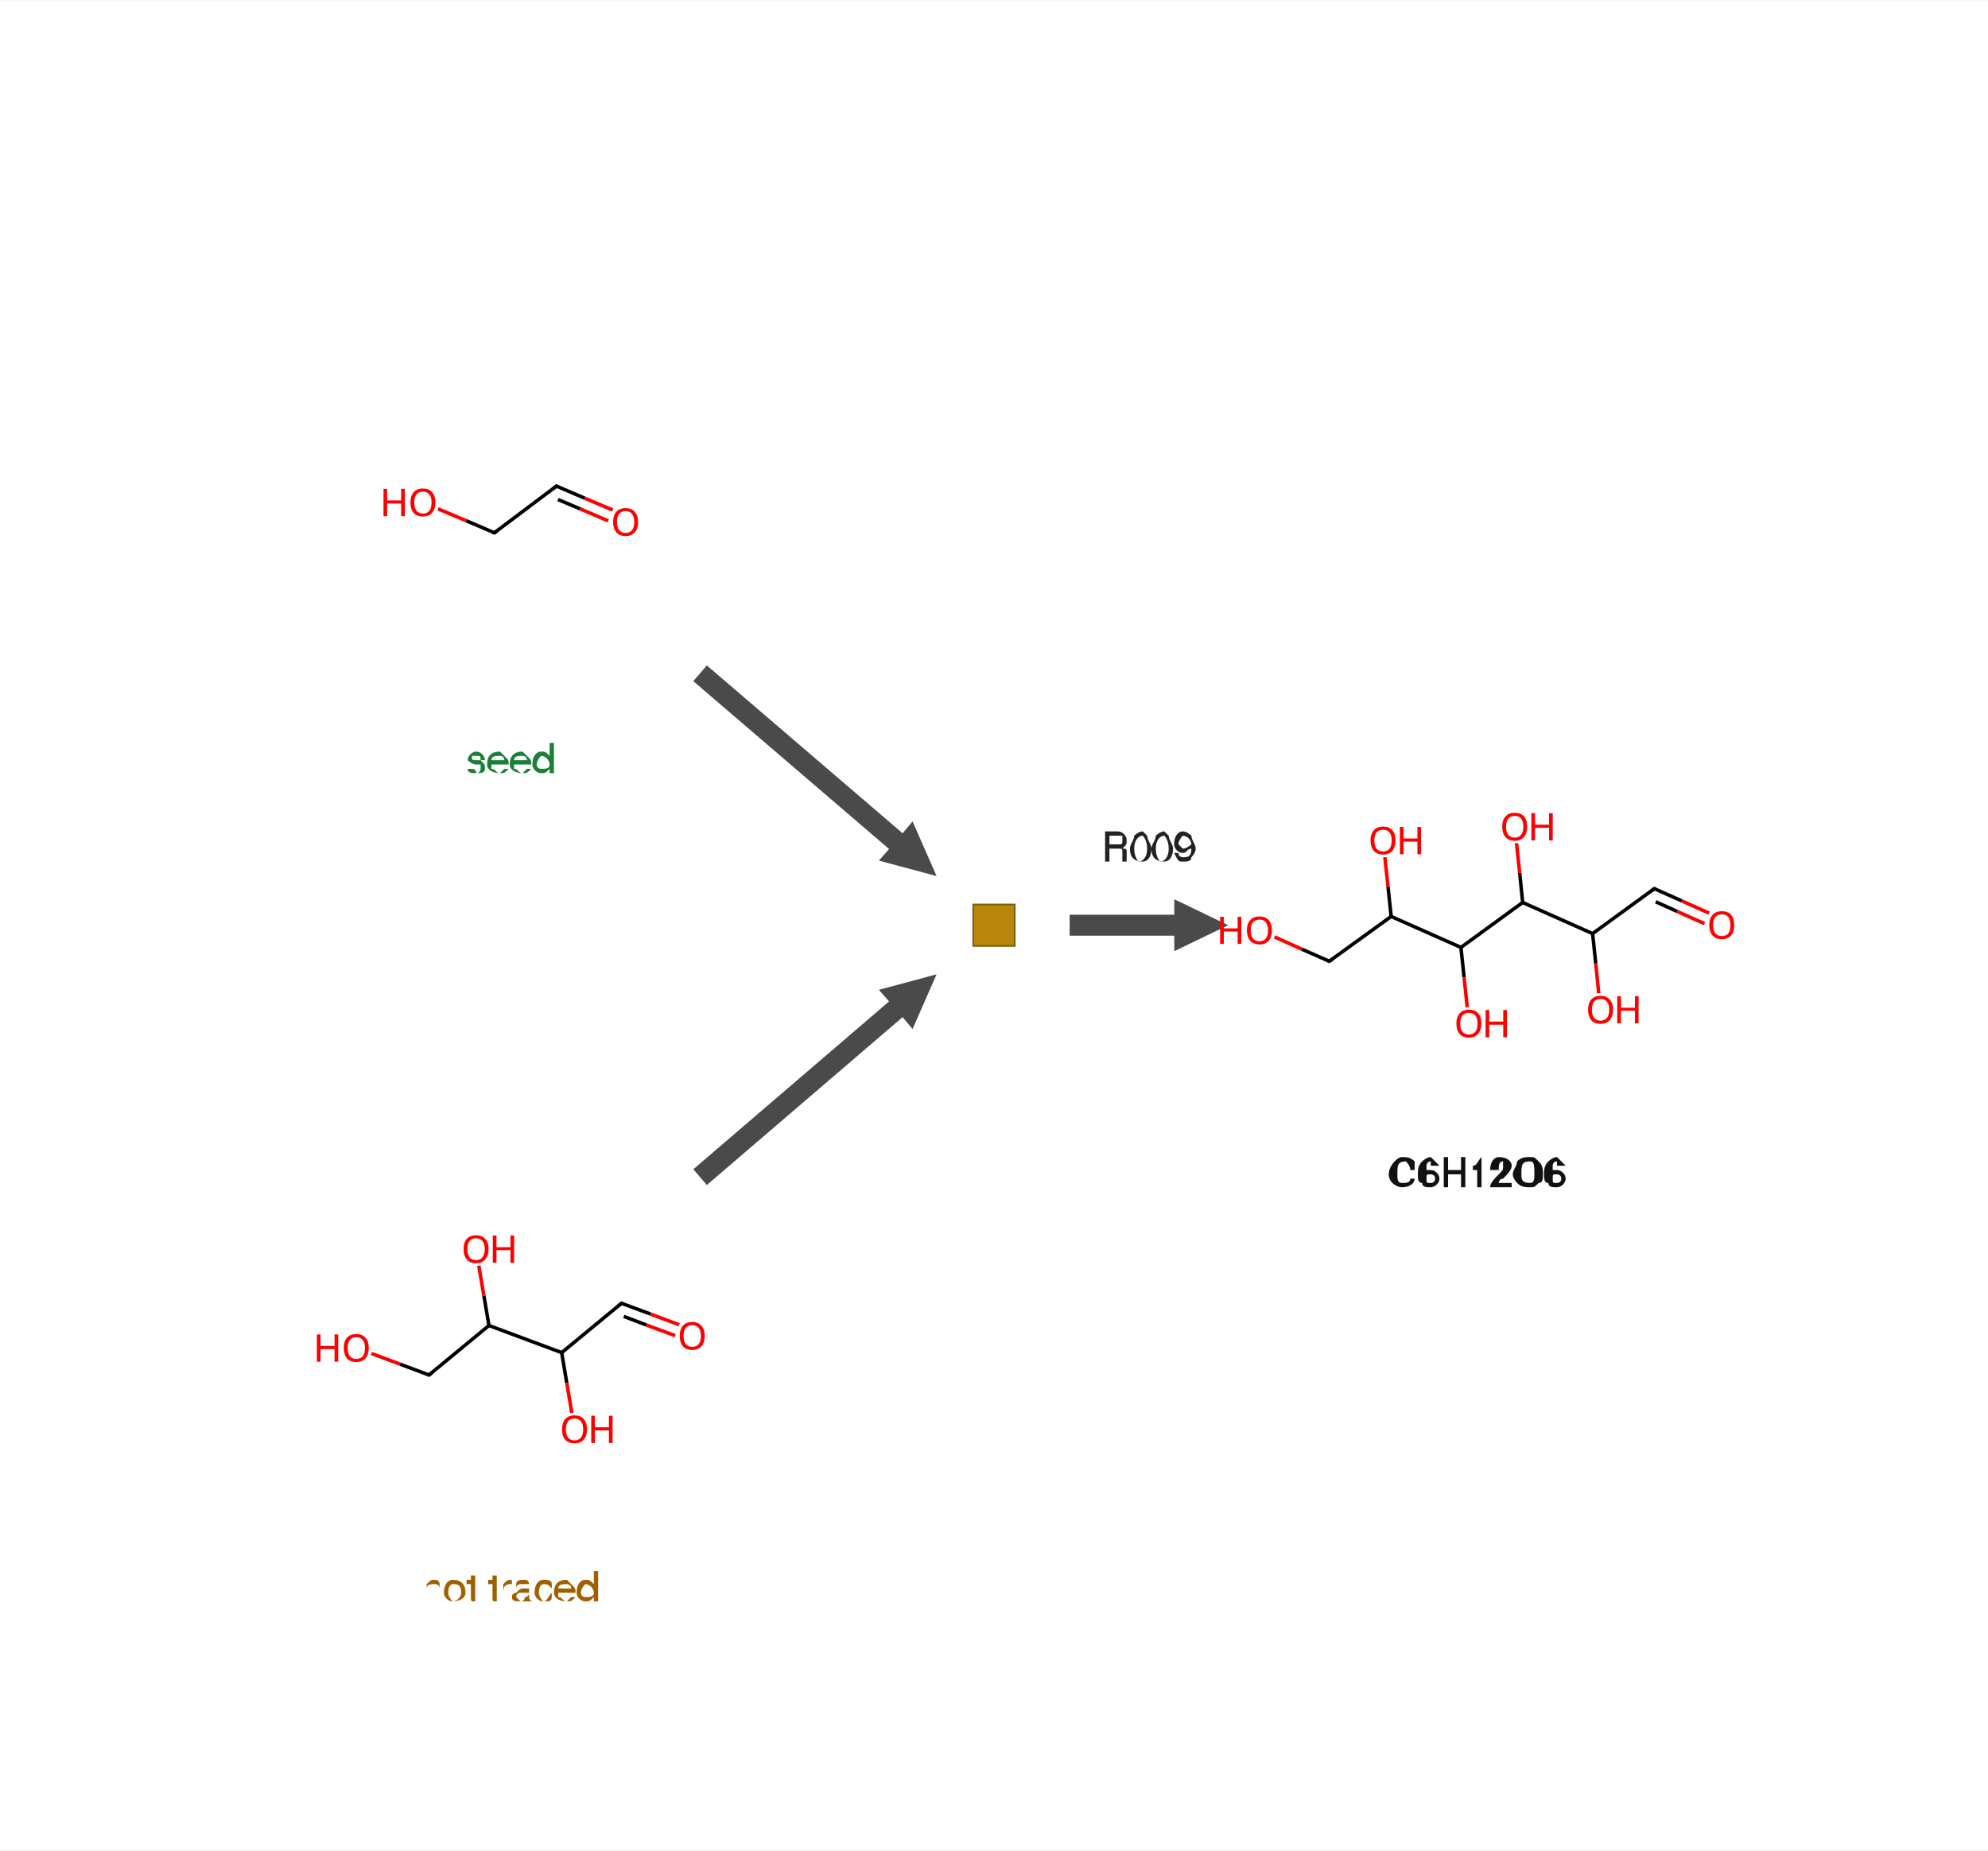
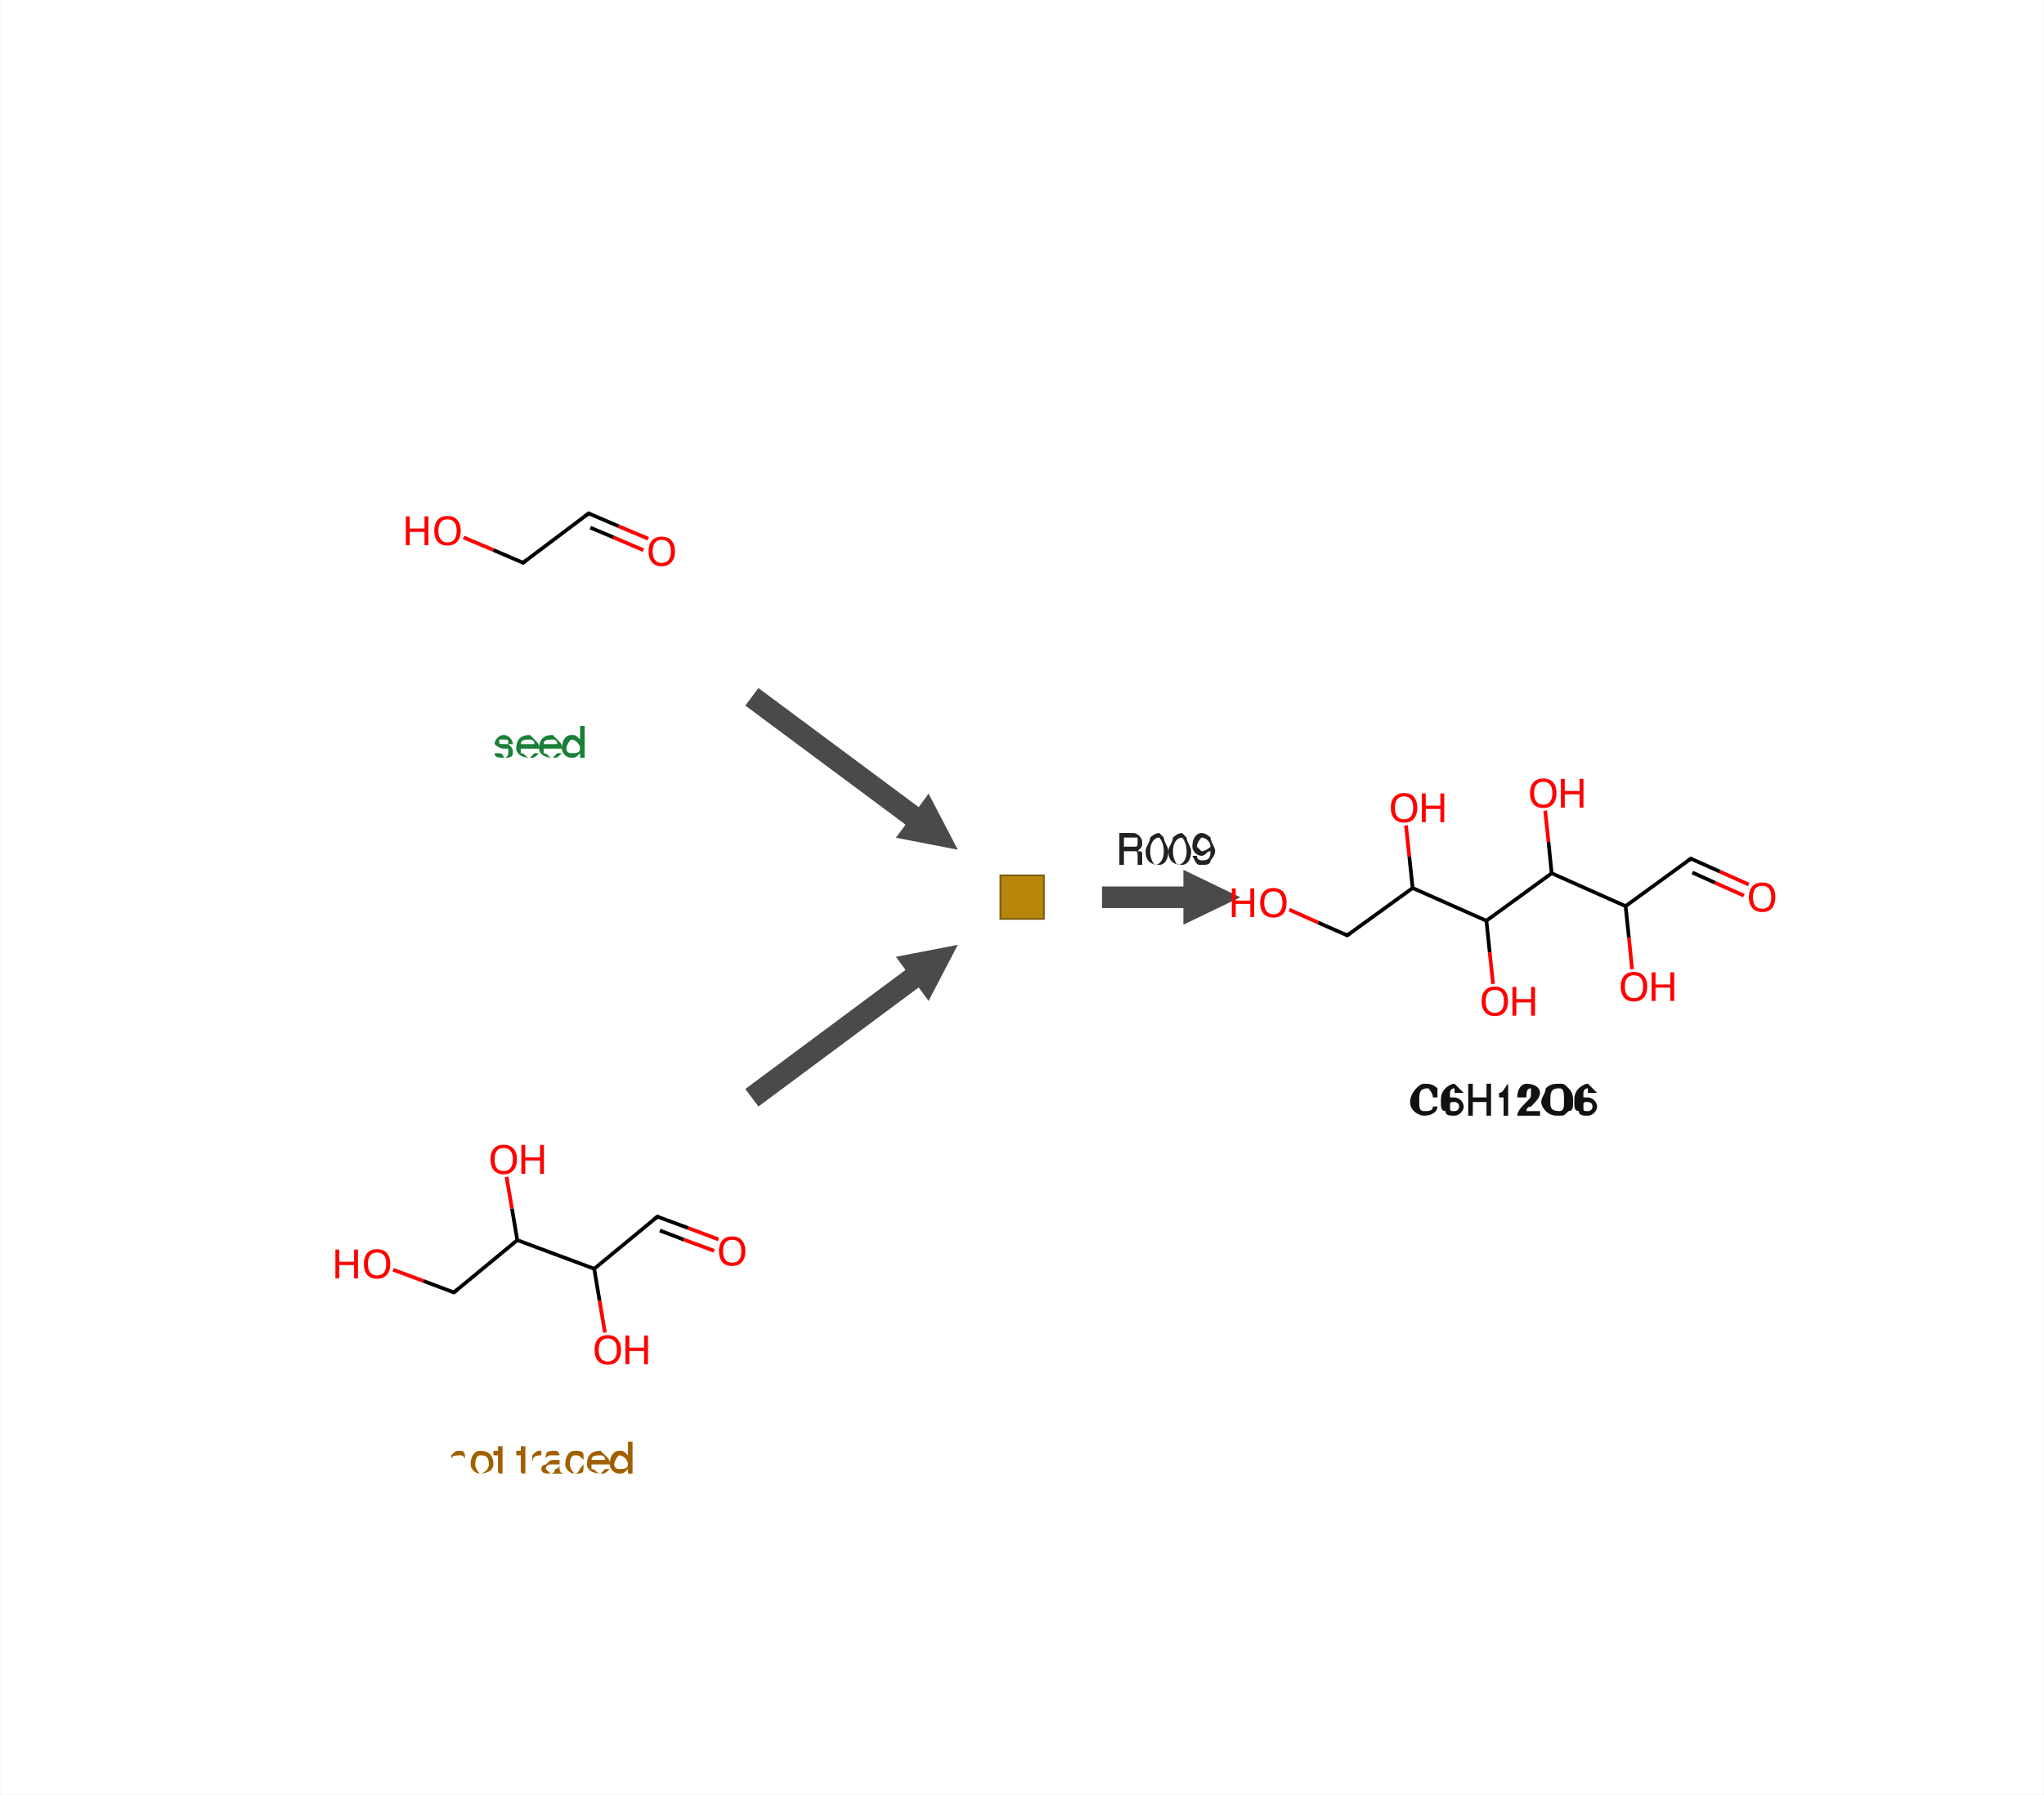
- <svg xmlns="http://www.w3.org/2000/svg" width="1100" height="1024" viewBox="0 0 1100.00 1023.61">
+ <svg xmlns="http://www.w3.org/2000/svg" width="1100" height="966" viewBox="0 0 1100.00 966.43">
  <rect width="100%" height="100%" fill="white" />
-   <g transform="scale(152.7778) translate(5.35,4.85)">
-     <path d="M-2.79,-0.559 L-2.081,-1.167 L-2.045,-1.124 L-1.958,-1.322 L-2.167,-1.266 L-2.13,-1.224 L-2.839,-0.616 Z" fill="#4a4a4a" opacity="1.0" />
-     <path d="M-2.839,-2.384 L-2.13,-1.776 L-2.167,-1.734 L-1.958,-1.678 L-2.045,-1.876 L-2.081,-1.833 L-2.79,-2.441 Z" fill="#4a4a4a" opacity="1.0" />
-     <path d="M-1.476,-1.462 L-1.097,-1.462 L-1.097,-1.406 L-0.902,-1.5 L-1.097,-1.594 L-1.097,-1.538 L-1.476,-1.538 Z" fill="#4a4a4a" opacity="1.0" />
-     <svg x="-0.95" y="-2.45" width="1.9" height="1.9" viewBox="0 0 300 300" preserveAspectRatio="xMidYMid meet">
+   <g transform="scale(157.1429) translate(5.15,4.3)">
+     <path d="M-2.553,-0.508 L-2.004,-0.916 L-1.97,-0.87 L-1.87,-1.062 L-2.082,-1.021 L-2.049,-0.976 L-2.598,-0.568 Z" fill="#4a4a4a" opacity="1.0" />
+     <path d="M-2.598,-1.882 L-2.049,-1.474 L-2.082,-1.429 L-1.87,-1.388 L-1.97,-1.58 L-2.004,-1.534 L-2.553,-1.942 Z" fill="#4a4a4a" opacity="1.0" />
+     <path d="M-1.376,-1.188 L-1.097,-1.188 L-1.097,-1.131 L-0.902,-1.225 L-1.097,-1.319 L-1.097,-1.262 L-1.376,-1.262 Z" fill="#4a4a4a" opacity="1.0" />
+     <svg x="-0.95" y="-2.175" width="1.9" height="1.9" viewBox="0 0 300 300" preserveAspectRatio="xMidYMid meet">
      <path class="bond-0 atom-0 atom-1" d="M 282.6,143.1 L 267.0,136.1" style="fill:none;fill-rule:evenodd;stroke:#FF0000;stroke-width:2.0px;stroke-linecap:butt;stroke-linejoin:miter;stroke-opacity:1" />
      <path class="bond-0 atom-0 atom-1" d="M 267.0,136.1 L 251.3,129.1" style="fill:none;fill-rule:evenodd;stroke:#000000;stroke-width:2.0px;stroke-linecap:butt;stroke-linejoin:miter;stroke-opacity:1" />
      <path class="bond-0 atom-0 atom-1" d="M 280.0,149.1 L 264.3,142.1" style="fill:none;fill-rule:evenodd;stroke:#FF0000;stroke-width:2.0px;stroke-linecap:butt;stroke-linejoin:miter;stroke-opacity:1" />
      <path class="bond-0 atom-0 atom-1" d="M 264.3,142.1 L 252.1,136.6" style="fill:none;fill-rule:evenodd;stroke:#000000;stroke-width:2.0px;stroke-linecap:butt;stroke-linejoin:miter;stroke-opacity:1" />
      <path class="bond-1 atom-1 atom-2" d="M 251.3,129.1 L 216.0,154.8" style="fill:none;fill-rule:evenodd;stroke:#000000;stroke-width:2.0px;stroke-linecap:butt;stroke-linejoin:miter;stroke-opacity:1" />
      <path class="bond-2 atom-2 atom-3" d="M 216.0,154.8 L 217.8,171.9" style="fill:none;fill-rule:evenodd;stroke:#000000;stroke-width:2.0px;stroke-linecap:butt;stroke-linejoin:miter;stroke-opacity:1" />
      <path class="bond-2 atom-2 atom-3" d="M 217.8,171.9 L 219.5,188.9" style="fill:none;fill-rule:evenodd;stroke:#FF0000;stroke-width:2.0px;stroke-linecap:butt;stroke-linejoin:miter;stroke-opacity:1" />
      <path class="bond-3 atom-2 atom-4" d="M 216.0,154.8 L 176.0,137.0" style="fill:none;fill-rule:evenodd;stroke:#000000;stroke-width:2.0px;stroke-linecap:butt;stroke-linejoin:miter;stroke-opacity:1" />
      <path class="bond-4 atom-4 atom-5" d="M 176.0,137.0 L 174.3,120.1" style="fill:none;fill-rule:evenodd;stroke:#000000;stroke-width:2.0px;stroke-linecap:butt;stroke-linejoin:miter;stroke-opacity:1" />
      <path class="bond-4 atom-4 atom-5" d="M 174.3,120.1 L 172.5,103.1" style="fill:none;fill-rule:evenodd;stroke:#FF0000;stroke-width:2.0px;stroke-linecap:butt;stroke-linejoin:miter;stroke-opacity:1" />
      <path class="bond-5 atom-4 atom-6" d="M 176.0,137.0 L 140.7,162.7" style="fill:none;fill-rule:evenodd;stroke:#000000;stroke-width:2.0px;stroke-linecap:butt;stroke-linejoin:miter;stroke-opacity:1" />
      <path class="bond-6 atom-6 atom-7" d="M 140.7,162.7 L 142.5,179.8" style="fill:none;fill-rule:evenodd;stroke:#000000;stroke-width:2.0px;stroke-linecap:butt;stroke-linejoin:miter;stroke-opacity:1" />
      <path class="bond-6 atom-6 atom-7" d="M 142.5,179.8 L 144.3,196.9" style="fill:none;fill-rule:evenodd;stroke:#FF0000;stroke-width:2.0px;stroke-linecap:butt;stroke-linejoin:miter;stroke-opacity:1" />
      <path class="bond-7 atom-6 atom-8" d="M 140.7,162.7 L 100.8,145.0" style="fill:none;fill-rule:evenodd;stroke:#000000;stroke-width:2.0px;stroke-linecap:butt;stroke-linejoin:miter;stroke-opacity:1" />
      <path class="bond-8 atom-8 atom-9" d="M 100.8,145.0 L 99.0,128.0" style="fill:none;fill-rule:evenodd;stroke:#000000;stroke-width:2.0px;stroke-linecap:butt;stroke-linejoin:miter;stroke-opacity:1" />
      <path class="bond-8 atom-8 atom-9" d="M 99.0,128.0 L 97.2,111.1" style="fill:none;fill-rule:evenodd;stroke:#FF0000;stroke-width:2.0px;stroke-linecap:butt;stroke-linejoin:miter;stroke-opacity:1" />
      <path class="bond-9 atom-8 atom-10" d="M 100.8,145.0 L 65.4,170.6" style="fill:none;fill-rule:evenodd;stroke:#000000;stroke-width:2.0px;stroke-linecap:butt;stroke-linejoin:miter;stroke-opacity:1" />
      <path class="bond-10 atom-10 atom-11" d="M 65.4,170.6 L 49.7,163.7" style="fill:none;fill-rule:evenodd;stroke:#000000;stroke-width:2.0px;stroke-linecap:butt;stroke-linejoin:miter;stroke-opacity:1" />
      <path class="bond-10 atom-10 atom-11" d="M 49.7,163.7 L 34.1,156.7" style="fill:none;fill-rule:evenodd;stroke:#FF0000;stroke-width:2.0px;stroke-linecap:butt;stroke-linejoin:miter;stroke-opacity:1" />
      <path d="M 252.1,129.5 L 251.3,129.1 L 249.5,130.4" style="fill:none;stroke:#000000;stroke-width:2.0px;stroke-linecap:butt;stroke-linejoin:miter;stroke-miterlimit:10;stroke-opacity:1;" />
      <path d="M 67.2,169.4 L 65.4,170.6 L 64.6,170.3" style="fill:none;stroke:#000000;stroke-width:2.0px;stroke-linecap:butt;stroke-linejoin:miter;stroke-miterlimit:10;stroke-opacity:1;" />
      <path class="atom-0" d="M 282.7 149.9 Q 282.7 146.2, 284.6 144.1 Q 286.4 142.0, 289.9 142.0 Q 293.4 142.0, 295.2 144.1 Q 297.0 146.2, 297.0 149.9 Q 297.0 153.7, 295.2 155.9 Q 293.3 158.0, 289.9 158.0 Q 286.5 158.0, 284.6 155.9 Q 282.7 153.7, 282.7 149.9 M 289.9 156.2 Q 292.3 156.2, 293.6 154.7 Q 294.8 153.1, 294.8 149.9 Q 294.8 146.9, 293.6 145.3 Q 292.3 143.8, 289.9 143.8 Q 287.5 143.8, 286.2 145.3 Q 284.9 146.8, 284.9 149.9 Q 284.9 153.1, 286.2 154.7 Q 287.5 156.2, 289.9 156.2 " fill="#FF0000" />
      <path class="atom-3" d="M 213.4 198.3 Q 213.4 194.6, 215.2 192.5 Q 217.1 190.4, 220.5 190.4 Q 224.0 190.4, 225.8 192.5 Q 227.7 194.6, 227.7 198.3 Q 227.7 202.1, 225.8 204.3 Q 223.9 206.4, 220.5 206.4 Q 217.1 206.4, 215.2 204.3 Q 213.4 202.1, 213.4 198.3 M 220.5 204.6 Q 222.9 204.6, 224.2 203.0 Q 225.5 201.4, 225.5 198.3 Q 225.5 195.3, 224.2 193.7 Q 222.9 192.2, 220.5 192.2 Q 218.2 192.2, 216.9 193.7 Q 215.6 195.2, 215.6 198.3 Q 215.6 201.5, 216.9 203.0 Q 218.2 204.6, 220.5 204.6 " fill="#FF0000" />
      <path class="atom-3" d="M 230.1 190.6 L 232.2 190.6 L 232.2 197.2 L 240.2 197.2 L 240.2 190.6 L 242.3 190.6 L 242.3 206.1 L 240.2 206.1 L 240.2 198.9 L 232.2 198.9 L 232.2 206.1 L 230.1 206.1 L 230.1 190.6 " fill="#FF0000" />
      <path class="atom-5" d="M 164.3 93.6 Q 164.3 89.9, 166.2 87.8 Q 168.0 85.7, 171.5 85.7 Q 174.9 85.7, 176.8 87.8 Q 178.6 89.9, 178.6 93.6 Q 178.6 97.4, 176.7 99.6 Q 174.9 101.7, 171.5 101.7 Q 168.0 101.7, 166.2 99.6 Q 164.3 97.4, 164.3 93.6 M 171.5 99.9 Q 173.8 99.9, 175.1 98.3 Q 176.4 96.7, 176.4 93.6 Q 176.4 90.6, 175.1 89.0 Q 173.8 87.5, 171.5 87.5 Q 169.1 87.5, 167.8 89.0 Q 166.5 90.5, 166.5 93.6 Q 166.5 96.8, 167.8 98.3 Q 169.1 99.9, 171.5 99.9 " fill="#FF0000" />
      <path class="atom-5" d="M 181.0 85.9 L 183.1 85.9 L 183.1 92.5 L 191.1 92.5 L 191.1 85.9 L 193.2 85.9 L 193.2 101.5 L 191.1 101.5 L 191.1 94.3 L 183.1 94.3 L 183.1 101.5 L 181.0 101.5 L 181.0 85.9 " fill="#FF0000" />
      <path class="atom-7" d="M 138.1 206.2 Q 138.1 202.5, 140.0 200.4 Q 141.8 198.3, 145.3 198.3 Q 148.7 198.3, 150.6 200.4 Q 152.4 202.5, 152.4 206.2 Q 152.4 210.0, 150.5 212.2 Q 148.7 214.3, 145.3 214.3 Q 141.8 214.3, 140.0 212.2 Q 138.1 210.0, 138.1 206.2 M 145.3 212.5 Q 147.6 212.5, 148.9 211.0 Q 150.2 209.4, 150.2 206.2 Q 150.2 203.2, 148.9 201.6 Q 147.6 200.1, 145.3 200.1 Q 142.9 200.1, 141.6 201.6 Q 140.3 203.1, 140.3 206.2 Q 140.3 209.4, 141.6 211.0 Q 142.9 212.5, 145.3 212.5 " fill="#FF0000" />
      <path class="atom-7" d="M 154.8 198.5 L 156.9 198.5 L 156.9 205.1 L 164.9 205.1 L 164.9 198.5 L 167.0 198.5 L 167.0 214.1 L 164.9 214.1 L 164.9 206.9 L 156.9 206.9 L 156.9 214.1 L 154.8 214.1 L 154.8 198.5 " fill="#FF0000" />
      <path class="atom-9" d="M 89.0 101.5 Q 89.0 97.8, 90.9 95.7 Q 92.7 93.6, 96.2 93.6 Q 99.6 93.6, 101.5 95.7 Q 103.3 97.8, 103.3 101.5 Q 103.3 105.3, 101.5 107.5 Q 99.6 109.6, 96.2 109.6 Q 92.8 109.6, 90.9 107.5 Q 89.0 105.3, 89.0 101.5 M 96.2 107.8 Q 98.6 107.8, 99.8 106.3 Q 101.1 104.7, 101.1 101.5 Q 101.1 98.5, 99.8 96.9 Q 98.6 95.4, 96.2 95.4 Q 93.8 95.4, 92.5 96.9 Q 91.2 98.5, 91.2 101.5 Q 91.2 104.7, 92.5 106.3 Q 93.8 107.8, 96.2 107.8 " fill="#FF0000" />
      <path class="atom-9" d="M 105.8 93.8 L 107.9 93.8 L 107.9 100.4 L 115.8 100.4 L 115.8 93.8 L 117.9 93.8 L 117.9 109.4 L 115.8 109.4 L 115.8 102.2 L 107.9 102.2 L 107.9 109.4 L 105.8 109.4 L 105.8 93.8 " fill="#FF0000" />
      <path class="atom-11" d="M 3.0 145.2 L 5.1 145.2 L 5.1 151.8 L 13.0 151.8 L 13.0 145.2 L 15.1 145.2 L 15.1 160.7 L 13.0 160.7 L 13.0 153.6 L 5.1 153.6 L 5.1 160.7 L 3.0 160.7 L 3.0 145.2 " fill="#FF0000" />
      <path class="atom-11" d="M 18.3 152.9 Q 18.3 149.2, 20.2 147.1 Q 22.0 145.0, 25.5 145.0 Q 28.9 145.0, 30.8 147.1 Q 32.6 149.2, 32.6 152.9 Q 32.6 156.7, 30.8 158.9 Q 28.9 161.0, 25.5 161.0 Q 22.1 161.0, 20.2 158.9 Q 18.3 156.7, 18.3 152.9 M 25.5 159.2 Q 27.9 159.2, 29.1 157.6 Q 30.4 156.0, 30.4 152.9 Q 30.4 149.9, 29.1 148.3 Q 27.9 146.8, 25.5 146.8 Q 23.1 146.8, 21.8 148.3 Q 20.5 149.8, 20.5 152.9 Q 20.5 156.1, 21.8 157.6 Q 23.1 159.2, 25.5 159.2 " fill="#FF0000" />
    </svg>
-     <text x="0" y="-0.551" font-family="Helvetica, Arial, sans-serif" font-size="0.145" text-anchor="middle" fill="#111" font-weight="bold">C6H12O6</text>
-     <path d="M-1.675,-1.575 L-1.825,-1.575 L-1.825,-1.425 L-1.675,-1.425 Z" fill="#b8860b" stroke="#7a5c10" stroke-width="0.006" />
-     <text x="-1.189" y="-1.732" font-family="Helvetica, Arial, sans-serif" font-size="0.145" text-anchor="middle" fill="#222" font-weight="normal">R009</text>
-     <svg x="-4.45" y="-0.95" width="1.9" height="1.9" viewBox="0 0 300 300" preserveAspectRatio="xMidYMid meet">
+     <text x="0" y="-0.476" font-family="Helvetica, Arial, sans-serif" font-size="0.145" text-anchor="middle" fill="#111" font-weight="bold">C6H12O6</text>
+     <path d="M-1.575,-1.3 L-1.724,-1.3 L-1.724,-1.151 L-1.575,-1.151 Z" fill="#b8860b" stroke="#7a5c10" stroke-width="0.006" />
+     <text x="-1.333" y="-1.334" font-family="Helvetica, Arial, sans-serif" font-size="0.145" text-anchor="start" fill="#222" font-weight="normal">R009</text>
+     <svg x="-4.25" y="-0.95" width="1.9" height="1.9" viewBox="0 0 300 300" preserveAspectRatio="xMidYMid meet">
      <path class="bond-0 atom-0 atom-1" d="M 246.3,141.7 L 229.8,135.5" style="fill:none;fill-rule:evenodd;stroke:#FF0000;stroke-width:2.0px;stroke-linecap:butt;stroke-linejoin:miter;stroke-opacity:1" />
      <path class="bond-0 atom-0 atom-1" d="M 229.8,135.5 L 213.3,129.4" style="fill:none;fill-rule:evenodd;stroke:#000000;stroke-width:2.0px;stroke-linecap:butt;stroke-linejoin:miter;stroke-opacity:1" />
      <path class="bond-0 atom-0 atom-1" d="M 244.0,147.9 L 227.5,141.8" style="fill:none;fill-rule:evenodd;stroke:#FF0000;stroke-width:2.0px;stroke-linecap:butt;stroke-linejoin:miter;stroke-opacity:1" />
      <path class="bond-0 atom-0 atom-1" d="M 227.5,141.8 L 214.6,136.9" style="fill:none;fill-rule:evenodd;stroke:#000000;stroke-width:2.0px;stroke-linecap:butt;stroke-linejoin:miter;stroke-opacity:1" />
      <path class="bond-1 atom-1 atom-2" d="M 213.3,129.4 L 179.1,157.6" style="fill:none;fill-rule:evenodd;stroke:#000000;stroke-width:2.0px;stroke-linecap:butt;stroke-linejoin:miter;stroke-opacity:1" />
      <path class="bond-2 atom-2 atom-3" d="M 179.1,157.6 L 182.0,174.9" style="fill:none;fill-rule:evenodd;stroke:#000000;stroke-width:2.0px;stroke-linecap:butt;stroke-linejoin:miter;stroke-opacity:1" />
      <path class="bond-2 atom-2 atom-3" d="M 182.0,174.9 L 184.9,192.1" style="fill:none;fill-rule:evenodd;stroke:#FF0000;stroke-width:2.0px;stroke-linecap:butt;stroke-linejoin:miter;stroke-opacity:1" />
      <path class="bond-3 atom-2 atom-4" d="M 179.1,157.6 L 137.5,142.1" style="fill:none;fill-rule:evenodd;stroke:#000000;stroke-width:2.0px;stroke-linecap:butt;stroke-linejoin:miter;stroke-opacity:1" />
      <path class="bond-4 atom-4 atom-5" d="M 137.5,142.1 L 134.6,125.0" style="fill:none;fill-rule:evenodd;stroke:#000000;stroke-width:2.0px;stroke-linecap:butt;stroke-linejoin:miter;stroke-opacity:1" />
      <path class="bond-4 atom-4 atom-5" d="M 134.6,125.0 L 131.7,107.9" style="fill:none;fill-rule:evenodd;stroke:#FF0000;stroke-width:2.0px;stroke-linecap:butt;stroke-linejoin:miter;stroke-opacity:1" />
      <path class="bond-5 atom-4 atom-6" d="M 137.5,142.1 L 103.2,170.4" style="fill:none;fill-rule:evenodd;stroke:#000000;stroke-width:2.0px;stroke-linecap:butt;stroke-linejoin:miter;stroke-opacity:1" />
      <path class="bond-6 atom-6 atom-7" d="M 103.2,170.4 L 86.7,164.2" style="fill:none;fill-rule:evenodd;stroke:#000000;stroke-width:2.0px;stroke-linecap:butt;stroke-linejoin:miter;stroke-opacity:1" />
      <path class="bond-6 atom-6 atom-7" d="M 86.7,164.2 L 70.3,158.1" style="fill:none;fill-rule:evenodd;stroke:#FF0000;stroke-width:2.0px;stroke-linecap:butt;stroke-linejoin:miter;stroke-opacity:1" />
      <path d="M 214.1,129.7 L 213.3,129.4 L 211.6,130.8" style="fill:none;stroke:#000000;stroke-width:2.0px;stroke-linecap:butt;stroke-linejoin:miter;stroke-miterlimit:10;stroke-opacity:1;" />
      <path d="M 105.0,169.0 L 103.2,170.4 L 102.4,170.1" style="fill:none;stroke:#000000;stroke-width:2.0px;stroke-linecap:butt;stroke-linejoin:miter;stroke-miterlimit:10;stroke-opacity:1;" />
      <path class="atom-0" d="M 246.6 148.0 Q 246.6 144.3, 248.4 142.2 Q 250.3 140.1, 253.7 140.1 Q 257.2 140.1, 259.0 142.2 Q 260.9 144.3, 260.9 148.0 Q 260.9 151.8, 259.0 154.0 Q 257.2 156.1, 253.7 156.1 Q 250.3 156.1, 248.4 154.0 Q 246.6 151.8, 246.6 148.0 M 253.7 154.3 Q 256.1 154.3, 257.4 152.8 Q 258.7 151.2, 258.7 148.0 Q 258.7 145.0, 257.4 143.4 Q 256.1 141.9, 253.7 141.9 Q 251.4 141.9, 250.1 143.4 Q 248.8 145.0, 248.8 148.0 Q 248.8 151.2, 250.1 152.8 Q 251.4 154.3, 253.7 154.3 " fill="#FF0000" />
      <path class="atom-3" d="M 179.3 201.5 Q 179.3 197.7, 181.1 195.6 Q 183.0 193.5, 186.4 193.5 Q 189.9 193.5, 191.7 195.6 Q 193.6 197.7, 193.6 201.5 Q 193.6 205.2, 191.7 207.4 Q 189.9 209.5, 186.4 209.5 Q 183.0 209.5, 181.1 207.4 Q 179.3 205.3, 179.3 201.5 M 186.4 207.8 Q 188.8 207.8, 190.1 206.2 Q 191.4 204.6, 191.4 201.5 Q 191.4 198.4, 190.1 196.9 Q 188.8 195.3, 186.4 195.3 Q 184.1 195.3, 182.8 196.8 Q 181.5 198.4, 181.5 201.5 Q 181.5 204.6, 182.8 206.2 Q 184.1 207.8, 186.4 207.8 " fill="#FF0000" />
      <path class="atom-3" d="M 196.0 193.7 L 198.1 193.7 L 198.1 200.3 L 206.1 200.3 L 206.1 193.7 L 208.2 193.7 L 208.2 209.3 L 206.1 209.3 L 206.1 202.1 L 198.1 202.1 L 198.1 209.3 L 196.0 209.3 L 196.0 193.7 " fill="#FF0000" />
      <path class="atom-5" d="M 123.0 98.4 Q 123.0 94.6, 124.8 92.6 Q 126.6 90.5, 130.1 90.5 Q 133.6 90.5, 135.4 92.6 Q 137.3 94.6, 137.3 98.4 Q 137.3 102.2, 135.4 104.3 Q 133.5 106.5, 130.1 106.5 Q 126.7 106.5, 124.8 104.3 Q 123.0 102.2, 123.0 98.4 M 130.1 104.7 Q 132.5 104.7, 133.8 103.1 Q 135.1 101.5, 135.1 98.4 Q 135.1 95.3, 133.8 93.8 Q 132.5 92.2, 130.1 92.2 Q 127.7 92.2, 126.4 93.8 Q 125.2 95.3, 125.2 98.4 Q 125.2 101.5, 126.4 103.1 Q 127.7 104.7, 130.1 104.7 " fill="#FF0000" />
      <path class="atom-5" d="M 139.7 90.6 L 141.8 90.6 L 141.8 97.3 L 149.8 97.3 L 149.8 90.6 L 151.9 90.6 L 151.9 106.2 L 149.8 106.2 L 149.8 99.0 L 141.8 99.0 L 141.8 106.2 L 139.7 106.2 L 139.7 90.6 " fill="#FF0000" />
      <path class="atom-7" d="M 39.1 147.2 L 41.2 147.2 L 41.2 153.8 L 49.2 153.8 L 49.2 147.2 L 51.3 147.2 L 51.3 162.8 L 49.2 162.8 L 49.2 155.6 L 41.2 155.6 L 41.2 162.8 L 39.1 162.8 L 39.1 147.2 " fill="#FF0000" />
      <path class="atom-7" d="M 54.5 154.9 Q 54.5 151.2, 56.3 149.1 Q 58.2 147.0, 61.6 147.0 Q 65.1 147.0, 66.9 149.1 Q 68.8 151.2, 68.8 154.9 Q 68.8 158.7, 66.9 160.9 Q 65.0 163.0, 61.6 163.0 Q 58.2 163.0, 56.3 160.9 Q 54.5 158.7, 54.5 154.9 M 61.6 161.2 Q 64.0 161.2, 65.3 159.7 Q 66.6 158.1, 66.6 154.9 Q 66.6 151.9, 65.3 150.3 Q 64.0 148.8, 61.6 148.8 Q 59.3 148.8, 58.0 150.3 Q 56.7 151.9, 56.7 154.9 Q 56.7 158.1, 58.0 159.7 Q 59.3 161.2, 61.6 161.2 " fill="#FF0000" />
    </svg>
-     <text x="-3.5" y="0.949" font-family="Helvetica, Arial, sans-serif" font-size="0.145" text-anchor="middle" fill="#a06000" font-weight="normal">not traced</text>
-     <svg x="-4.45" y="-3.95" width="1.9" height="1.9" viewBox="0 0 300 300" preserveAspectRatio="xMidYMid meet">
+     <text x="-3.3" y="0.749" font-family="Helvetica, Arial, sans-serif" font-size="0.145" text-anchor="middle" fill="#a06000" font-weight="normal">not traced</text>
+     <svg x="-4.25" y="-3.4" width="1.9" height="1.9" viewBox="0 0 300 300" preserveAspectRatio="xMidYMid meet">
      <path class="bond-0 atom-0 atom-1" d="M 208.3,149.4 L 192.2,142.6" style="fill:none;fill-rule:evenodd;stroke:#FF0000;stroke-width:2.0px;stroke-linecap:butt;stroke-linejoin:miter;stroke-opacity:1" />
      <path class="bond-0 atom-0 atom-1" d="M 192.2,142.6 L 176.1,135.7" style="fill:none;fill-rule:evenodd;stroke:#000000;stroke-width:2.0px;stroke-linecap:butt;stroke-linejoin:miter;stroke-opacity:1" />
      <path class="bond-0 atom-0 atom-1" d="M 205.7,155.6 L 189.6,148.7" style="fill:none;fill-rule:evenodd;stroke:#FF0000;stroke-width:2.0px;stroke-linecap:butt;stroke-linejoin:miter;stroke-opacity:1" />
      <path class="bond-0 atom-0 atom-1" d="M 189.6,148.7 L 177.0,143.4" style="fill:none;fill-rule:evenodd;stroke:#000000;stroke-width:2.0px;stroke-linecap:butt;stroke-linejoin:miter;stroke-opacity:1" />
      <path class="bond-1 atom-1 atom-2" d="M 176.1,135.7 L 140.6,162.4" style="fill:none;fill-rule:evenodd;stroke:#000000;stroke-width:2.0px;stroke-linecap:butt;stroke-linejoin:miter;stroke-opacity:1" />
      <path class="bond-2 atom-2 atom-3" d="M 140.6,162.4 L 124.5,155.5" style="fill:none;fill-rule:evenodd;stroke:#000000;stroke-width:2.0px;stroke-linecap:butt;stroke-linejoin:miter;stroke-opacity:1" />
      <path class="bond-2 atom-2 atom-3" d="M 124.5,155.5 L 108.4,148.7" style="fill:none;fill-rule:evenodd;stroke:#FF0000;stroke-width:2.0px;stroke-linecap:butt;stroke-linejoin:miter;stroke-opacity:1" />
      <path d="M 176.9,136.1 L 176.1,135.7 L 174.3,137.1" style="fill:none;stroke:#000000;stroke-width:2.0px;stroke-linecap:butt;stroke-linejoin:miter;stroke-miterlimit:10;stroke-opacity:1;" />
      <path d="M 142.4,161.1 L 140.6,162.4 L 139.8,162.1" style="fill:none;stroke:#000000;stroke-width:2.0px;stroke-linecap:butt;stroke-linejoin:miter;stroke-miterlimit:10;stroke-opacity:1;" />
      <path class="atom-0" d="M 208.5 156.2 Q 208.5 152.5, 210.3 150.4 Q 212.2 148.3, 215.6 148.3 Q 219.1 148.3, 220.9 150.4 Q 222.8 152.5, 222.8 156.2 Q 222.8 160.0, 220.9 162.1 Q 219.0 164.3, 215.6 164.3 Q 212.2 164.3, 210.3 162.1 Q 208.5 160.0, 208.5 156.2 M 215.6 162.5 Q 218.0 162.5, 219.3 160.9 Q 220.6 159.3, 220.6 156.2 Q 220.6 153.2, 219.3 151.6 Q 218.0 150.0, 215.6 150.0 Q 213.3 150.0, 212.0 151.6 Q 210.7 153.1, 210.7 156.2 Q 210.7 159.4, 212.0 160.9 Q 213.3 162.5, 215.6 162.5 " fill="#FF0000" />
      <path class="atom-3" d="M 77.2 137.3 L 79.3 137.3 L 79.3 143.9 L 87.3 143.9 L 87.3 137.3 L 89.4 137.3 L 89.4 152.9 L 87.3 152.9 L 87.3 145.7 L 79.3 145.7 L 79.3 152.9 L 77.2 152.9 L 77.2 137.3 " fill="#FF0000" />
      <path class="atom-3" d="M 92.6 145.1 Q 92.6 141.3, 94.4 139.2 Q 96.3 137.1, 99.7 137.1 Q 103.2 137.1, 105.0 139.2 Q 106.9 141.3, 106.9 145.1 Q 106.9 148.8, 105.0 151.0 Q 103.2 153.1, 99.7 153.1 Q 96.3 153.1, 94.4 151.0 Q 92.6 148.9, 92.6 145.1 M 99.7 151.4 Q 102.1 151.4, 103.4 149.8 Q 104.7 148.2, 104.7 145.1 Q 104.7 142.0, 103.4 140.5 Q 102.1 138.9, 99.7 138.9 Q 97.4 138.9, 96.1 140.4 Q 94.8 142.0, 94.8 145.1 Q 94.8 148.2, 96.1 149.8 Q 97.4 151.4, 99.7 151.4 " fill="#FF0000" />
    </svg>
-     <text x="-3.5" y="-2.051" font-family="Helvetica, Arial, sans-serif" font-size="0.145" text-anchor="middle" fill="#1a7f37" font-weight="normal">seed</text>
+     <text x="-3.3" y="-1.702" font-family="Helvetica, Arial, sans-serif" font-size="0.145" text-anchor="middle" fill="#1a7f37" font-weight="normal">seed</text>
  </g>
</svg>
